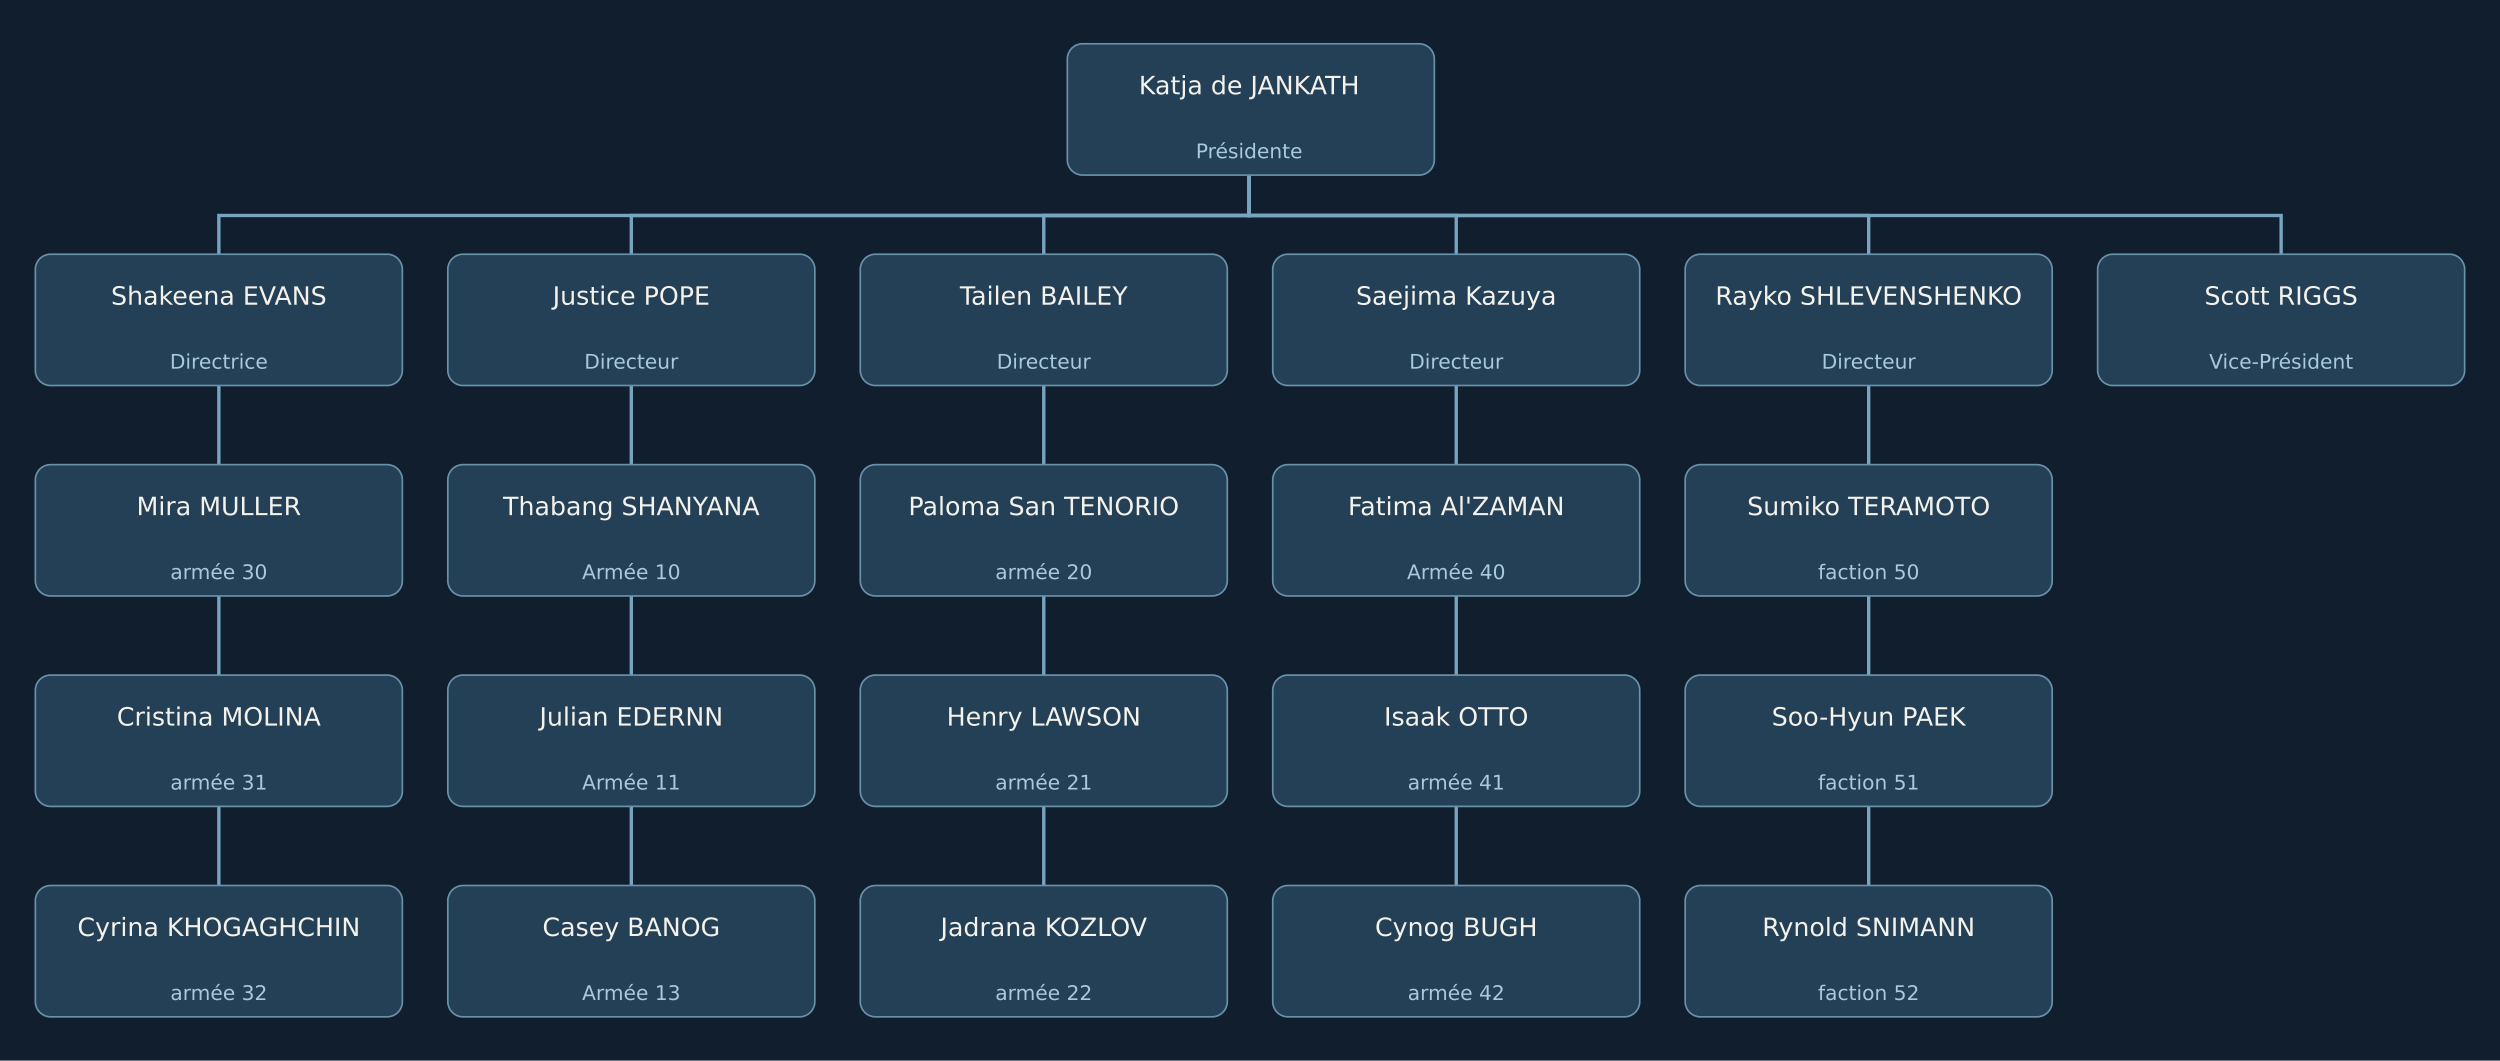
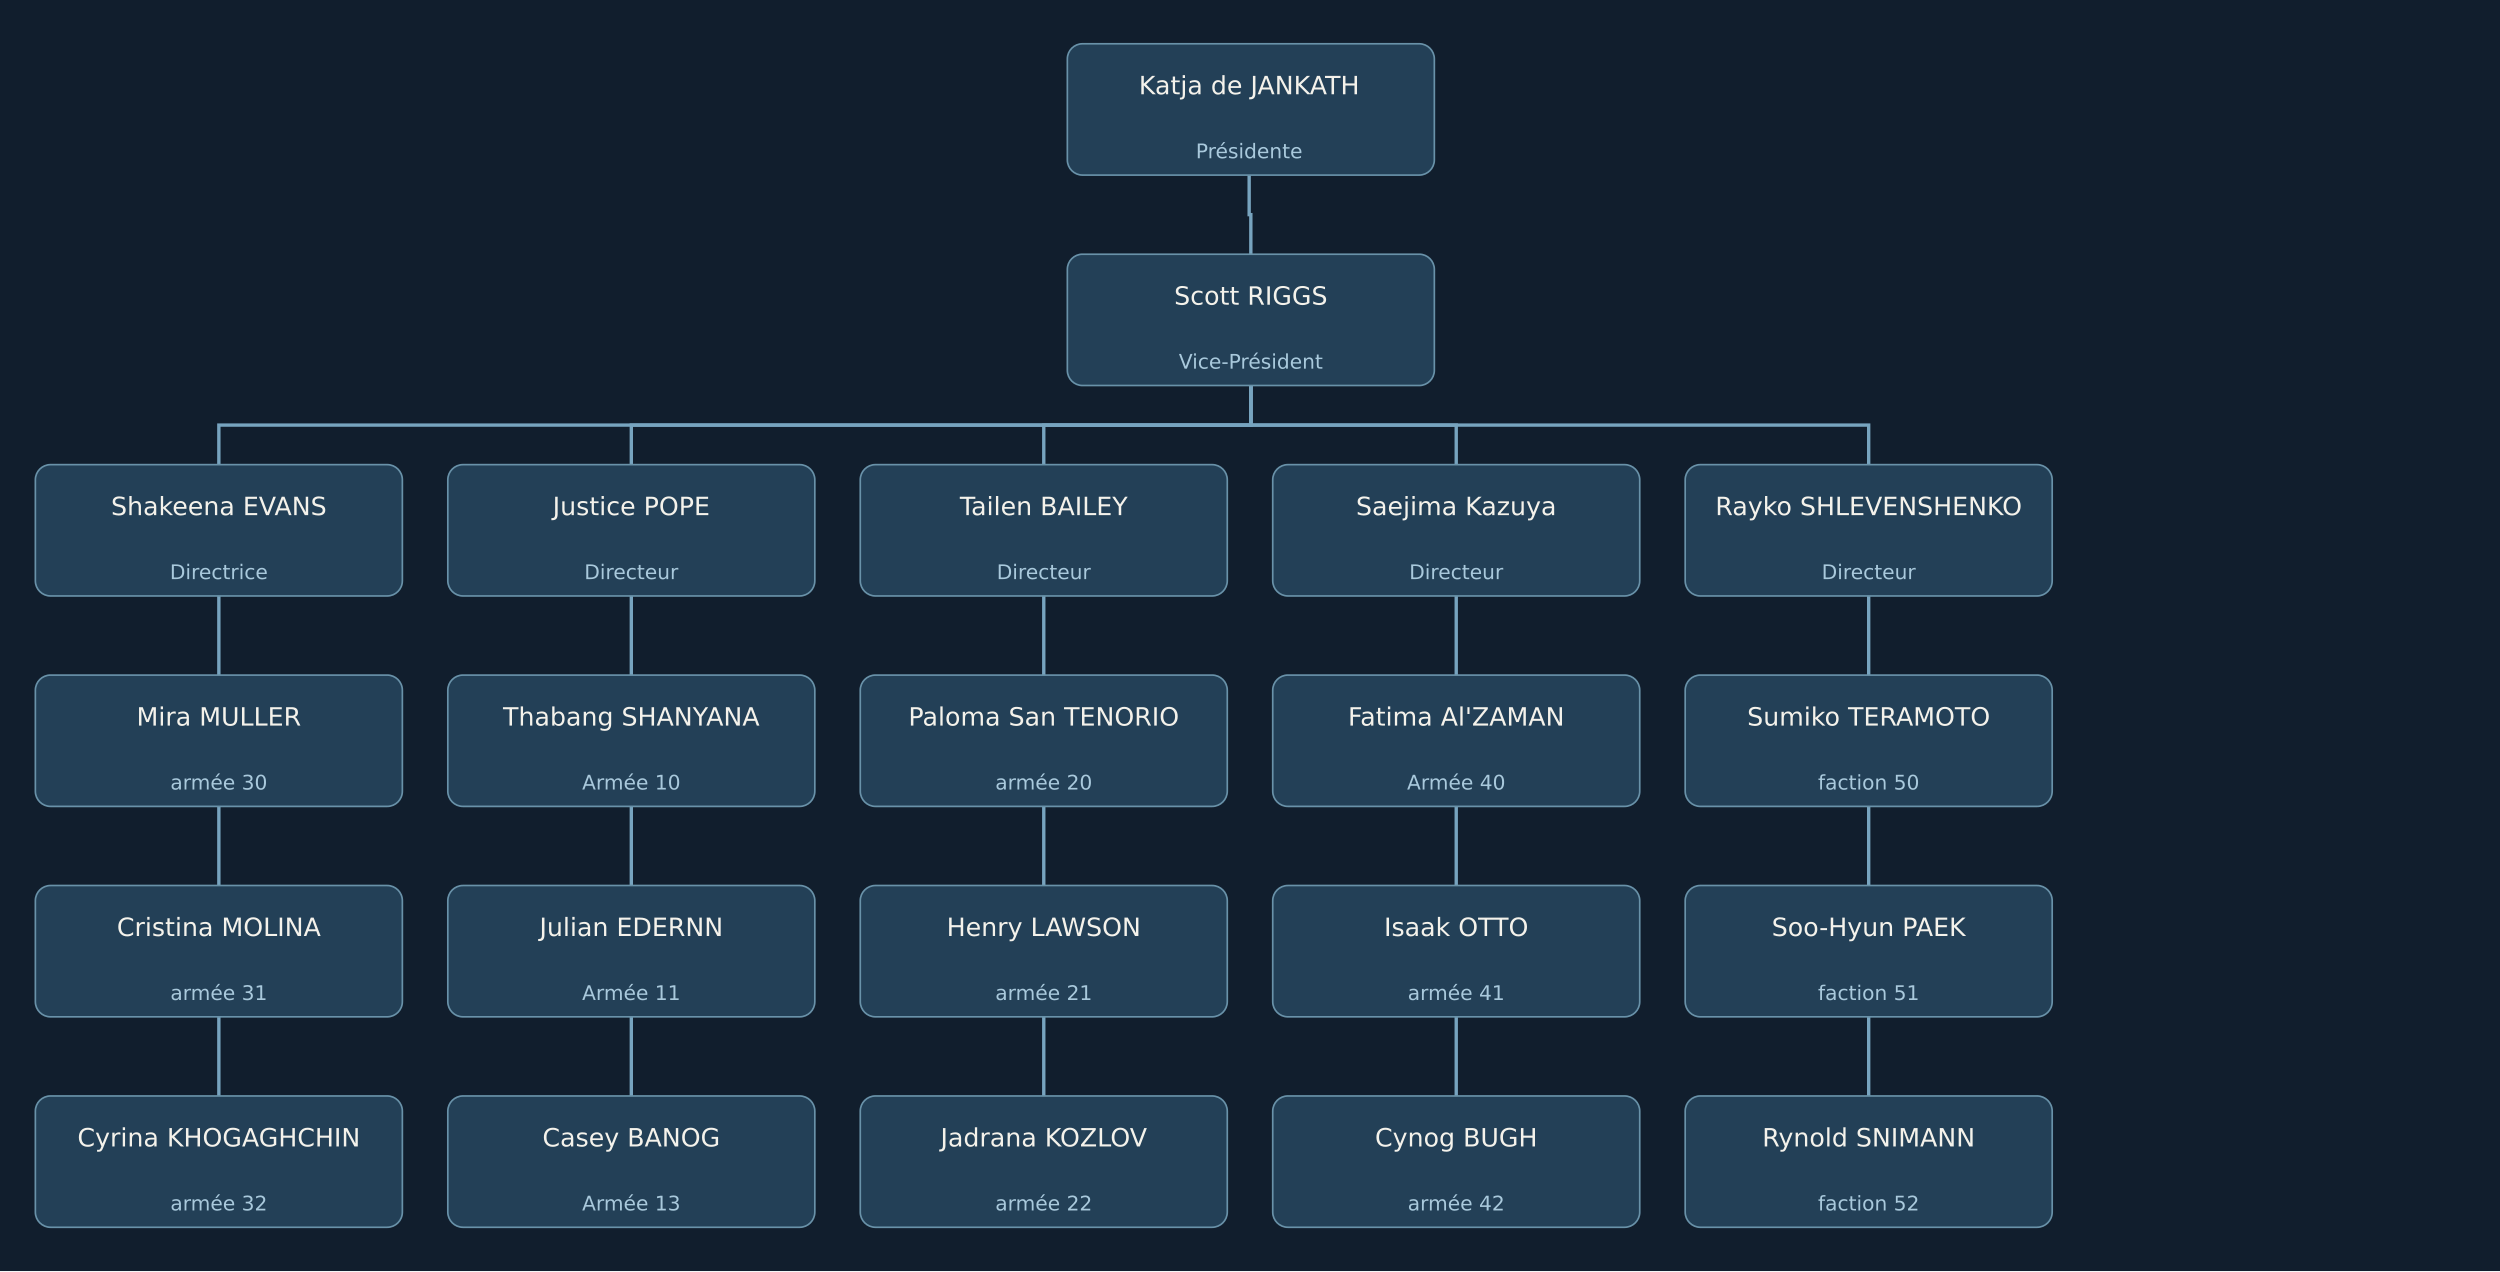
- <svg xmlns="http://www.w3.org/2000/svg" viewBox="0 0 1485 630" role="img" aria-label="Organigramme de ushkoll-security">
+ <svg xmlns="http://www.w3.org/2000/svg" viewBox="0 0 1485 755" role="img" aria-label="Organigramme de ushkoll-security">
  <rect width="100%" height="100%" fill="#111e2d" />
-   <path d="M375 478 V502 H375 V527" fill="none" stroke="#77a4bf" stroke-width="2" />
-   <path d="M742 103 V128 H130 V152" fill="none" stroke="#77a4bf" stroke-width="2" />
-   <path d="M130 228 V252 H130 V277" fill="none" stroke="#77a4bf" stroke-width="2" />
-   <path d="M742 103 V128 H375 V152" fill="none" stroke="#77a4bf" stroke-width="2" />
-   <path d="M865 353 V378 H865 V402" fill="none" stroke="#77a4bf" stroke-width="2" />
-   <path d="M742 103 V128 H620 V152" fill="none" stroke="#77a4bf" stroke-width="2" />
-   <path d="M620 478 V502 H620 V527" fill="none" stroke="#77a4bf" stroke-width="2" />
-   <path d="M375 353 V378 H375 V402" fill="none" stroke="#77a4bf" stroke-width="2" />
-   <path d="M1110 353 V378 H1110 V402" fill="none" stroke="#77a4bf" stroke-width="2" />
-   <path d="M742 103 V128 H865 V152" fill="none" stroke="#77a4bf" stroke-width="2" />
-   <path d="M742 103 V128 H1110 V152" fill="none" stroke="#77a4bf" stroke-width="2" />
-   <path d="M742 103 V128 H1355 V152" fill="none" stroke="#77a4bf" stroke-width="2" />
-   <path d="M130 353 V378 H130 V402" fill="none" stroke="#77a4bf" stroke-width="2" />
-   <path d="M865 228 V252 H865 V277" fill="none" stroke="#77a4bf" stroke-width="2" />
-   <path d="M620 228 V252 H620 V277" fill="none" stroke="#77a4bf" stroke-width="2" />
-   <path d="M865 478 V502 H865 V527" fill="none" stroke="#77a4bf" stroke-width="2" />
-   <path d="M620 353 V378 H620 V402" fill="none" stroke="#77a4bf" stroke-width="2" />
-   <path d="M1110 478 V502 H1110 V527" fill="none" stroke="#77a4bf" stroke-width="2" />
-   <path d="M130 478 V502 H130 V527" fill="none" stroke="#77a4bf" stroke-width="2" />
-   <path d="M1110 228 V252 H1110 V277" fill="none" stroke="#77a4bf" stroke-width="2" />
-   <path d="M375 228 V252 H375 V277" fill="none" stroke="#77a4bf" stroke-width="2" />
+   <path d="M375 603 V627.5 H375 V652" fill="none" stroke="#77a4bf" stroke-width="2" />
+   <path d="M743 228 V252.5 H130 V277" fill="none" stroke="#77a4bf" stroke-width="2" />
+   <path d="M130 353 V377.5 H130 V402" fill="none" stroke="#77a4bf" stroke-width="2" />
+   <path d="M743 228 V252.5 H375 V277" fill="none" stroke="#77a4bf" stroke-width="2" />
+   <path d="M865 478 V502.5 H865 V527" fill="none" stroke="#77a4bf" stroke-width="2" />
+   <path d="M743 228 V252.5 H620 V277" fill="none" stroke="#77a4bf" stroke-width="2" />
+   <path d="M620 603 V627.5 H620 V652" fill="none" stroke="#77a4bf" stroke-width="2" />
+   <path d="M375 478 V502.5 H375 V527" fill="none" stroke="#77a4bf" stroke-width="2" />
+   <path d="M1110 478 V502.5 H1110 V527" fill="none" stroke="#77a4bf" stroke-width="2" />
+   <path d="M743 228 V252.5 H865 V277" fill="none" stroke="#77a4bf" stroke-width="2" />
+   <path d="M743 228 V252.5 H1110 V277" fill="none" stroke="#77a4bf" stroke-width="2" />
+   <path d="M742 103 V127.5 H743 V152" fill="none" stroke="#77a4bf" stroke-width="2" />
+   <path d="M130 478 V502.5 H130 V527" fill="none" stroke="#77a4bf" stroke-width="2" />
+   <path d="M865 353 V377.5 H865 V402" fill="none" stroke="#77a4bf" stroke-width="2" />
+   <path d="M620 353 V377.5 H620 V402" fill="none" stroke="#77a4bf" stroke-width="2" />
+   <path d="M865 603 V627.5 H865 V652" fill="none" stroke="#77a4bf" stroke-width="2" />
+   <path d="M620 478 V502.5 H620 V527" fill="none" stroke="#77a4bf" stroke-width="2" />
+   <path d="M1110 603 V627.5 H1110 V652" fill="none" stroke="#77a4bf" stroke-width="2" />
+   <path d="M130 603 V627.5 H130 V652" fill="none" stroke="#77a4bf" stroke-width="2" />
+   <path d="M1110 353 V377.5 H1110 V402" fill="none" stroke="#77a4bf" stroke-width="2" />
+   <path d="M375 353 V377.5 H375 V402" fill="none" stroke="#77a4bf" stroke-width="2" />
+   <rect x="21" y="651" width="218" height="78" rx="9" fill="#234057" stroke="#6992a9" />
+   <text x="130" y="681" text-anchor="middle" fill="#f4f2eb" font-family="DejaVu Sans, sans-serif" font-size="15">Cyrina KHOGAGHCHIN</text>
+   <text x="130" y="719" text-anchor="middle" fill="#a9c9dc" font-family="DejaVu Sans, sans-serif" font-size="12">armée 32</text>
  <rect x="21" y="526" width="218" height="78" rx="9" fill="#234057" stroke="#6992a9" />
-   <text x="130" y="556" text-anchor="middle" fill="#f4f2eb" font-family="DejaVu Sans, sans-serif" font-size="15">Cyrina KHOGAGHCHIN</text>
-   <text x="130" y="594" text-anchor="middle" fill="#a9c9dc" font-family="DejaVu Sans, sans-serif" font-size="12">armée 32</text>
+   <text x="130" y="556" text-anchor="middle" fill="#f4f2eb" font-family="DejaVu Sans, sans-serif" font-size="15">Cristina MOLINA</text>
+   <text x="130" y="594" text-anchor="middle" fill="#a9c9dc" font-family="DejaVu Sans, sans-serif" font-size="12">armée 31</text>
  <rect x="21" y="401" width="218" height="78" rx="9" fill="#234057" stroke="#6992a9" />
-   <text x="130" y="431" text-anchor="middle" fill="#f4f2eb" font-family="DejaVu Sans, sans-serif" font-size="15">Cristina MOLINA</text>
-   <text x="130" y="469" text-anchor="middle" fill="#a9c9dc" font-family="DejaVu Sans, sans-serif" font-size="12">armée 31</text>
+   <text x="130" y="431" text-anchor="middle" fill="#f4f2eb" font-family="DejaVu Sans, sans-serif" font-size="15">Mira MULLER</text>
+   <text x="130" y="469" text-anchor="middle" fill="#a9c9dc" font-family="DejaVu Sans, sans-serif" font-size="12">armée 30</text>
  <rect x="21" y="276" width="218" height="78" rx="9" fill="#234057" stroke="#6992a9" />
-   <text x="130" y="306" text-anchor="middle" fill="#f4f2eb" font-family="DejaVu Sans, sans-serif" font-size="15">Mira MULLER</text>
-   <text x="130" y="344" text-anchor="middle" fill="#a9c9dc" font-family="DejaVu Sans, sans-serif" font-size="12">armée 30</text>
-   <rect x="21" y="151" width="218" height="78" rx="9" fill="#234057" stroke="#6992a9" />
-   <text x="130" y="181" text-anchor="middle" fill="#f4f2eb" font-family="DejaVu Sans, sans-serif" font-size="15">Shakeena EVANS</text>
-   <text x="130" y="219" text-anchor="middle" fill="#a9c9dc" font-family="DejaVu Sans, sans-serif" font-size="12">Directrice</text>
+   <text x="130" y="306" text-anchor="middle" fill="#f4f2eb" font-family="DejaVu Sans, sans-serif" font-size="15">Shakeena EVANS</text>
+   <text x="130" y="344" text-anchor="middle" fill="#a9c9dc" font-family="DejaVu Sans, sans-serif" font-size="12">Directrice</text>
+   <rect x="266" y="651" width="218" height="78" rx="9" fill="#234057" stroke="#6992a9" />
+   <text x="375" y="681" text-anchor="middle" fill="#f4f2eb" font-family="DejaVu Sans, sans-serif" font-size="15">Casey BANOG</text>
+   <text x="375" y="719" text-anchor="middle" fill="#a9c9dc" font-family="DejaVu Sans, sans-serif" font-size="12">Armée 13</text>
  <rect x="266" y="526" width="218" height="78" rx="9" fill="#234057" stroke="#6992a9" />
-   <text x="375" y="556" text-anchor="middle" fill="#f4f2eb" font-family="DejaVu Sans, sans-serif" font-size="15">Casey BANOG</text>
-   <text x="375" y="594" text-anchor="middle" fill="#a9c9dc" font-family="DejaVu Sans, sans-serif" font-size="12">Armée 13</text>
+   <text x="375" y="556" text-anchor="middle" fill="#f4f2eb" font-family="DejaVu Sans, sans-serif" font-size="15">Julian EDERNN</text>
+   <text x="375" y="594" text-anchor="middle" fill="#a9c9dc" font-family="DejaVu Sans, sans-serif" font-size="12">Armée 11</text>
  <rect x="266" y="401" width="218" height="78" rx="9" fill="#234057" stroke="#6992a9" />
-   <text x="375" y="431" text-anchor="middle" fill="#f4f2eb" font-family="DejaVu Sans, sans-serif" font-size="15">Julian EDERNN</text>
-   <text x="375" y="469" text-anchor="middle" fill="#a9c9dc" font-family="DejaVu Sans, sans-serif" font-size="12">Armée 11</text>
+   <text x="375" y="431" text-anchor="middle" fill="#f4f2eb" font-family="DejaVu Sans, sans-serif" font-size="15">Thabang SHANYANA</text>
+   <text x="375" y="469" text-anchor="middle" fill="#a9c9dc" font-family="DejaVu Sans, sans-serif" font-size="12">Armée 10</text>
  <rect x="266" y="276" width="218" height="78" rx="9" fill="#234057" stroke="#6992a9" />
-   <text x="375" y="306" text-anchor="middle" fill="#f4f2eb" font-family="DejaVu Sans, sans-serif" font-size="15">Thabang SHANYANA</text>
-   <text x="375" y="344" text-anchor="middle" fill="#a9c9dc" font-family="DejaVu Sans, sans-serif" font-size="12">Armée 10</text>
-   <rect x="266" y="151" width="218" height="78" rx="9" fill="#234057" stroke="#6992a9" />
-   <text x="375" y="181" text-anchor="middle" fill="#f4f2eb" font-family="DejaVu Sans, sans-serif" font-size="15">Justice POPE</text>
-   <text x="375" y="219" text-anchor="middle" fill="#a9c9dc" font-family="DejaVu Sans, sans-serif" font-size="12">Directeur</text>
+   <text x="375" y="306" text-anchor="middle" fill="#f4f2eb" font-family="DejaVu Sans, sans-serif" font-size="15">Justice POPE</text>
+   <text x="375" y="344" text-anchor="middle" fill="#a9c9dc" font-family="DejaVu Sans, sans-serif" font-size="12">Directeur</text>
+   <rect x="511" y="651" width="218" height="78" rx="9" fill="#234057" stroke="#6992a9" />
+   <text x="620" y="681" text-anchor="middle" fill="#f4f2eb" font-family="DejaVu Sans, sans-serif" font-size="15">Jadrana KOZLOV</text>
+   <text x="620" y="719" text-anchor="middle" fill="#a9c9dc" font-family="DejaVu Sans, sans-serif" font-size="12">armée 22</text>
  <rect x="511" y="526" width="218" height="78" rx="9" fill="#234057" stroke="#6992a9" />
-   <text x="620" y="556" text-anchor="middle" fill="#f4f2eb" font-family="DejaVu Sans, sans-serif" font-size="15">Jadrana KOZLOV</text>
-   <text x="620" y="594" text-anchor="middle" fill="#a9c9dc" font-family="DejaVu Sans, sans-serif" font-size="12">armée 22</text>
+   <text x="620" y="556" text-anchor="middle" fill="#f4f2eb" font-family="DejaVu Sans, sans-serif" font-size="15">Henry LAWSON</text>
+   <text x="620" y="594" text-anchor="middle" fill="#a9c9dc" font-family="DejaVu Sans, sans-serif" font-size="12">armée 21</text>
  <rect x="511" y="401" width="218" height="78" rx="9" fill="#234057" stroke="#6992a9" />
-   <text x="620" y="431" text-anchor="middle" fill="#f4f2eb" font-family="DejaVu Sans, sans-serif" font-size="15">Henry LAWSON</text>
-   <text x="620" y="469" text-anchor="middle" fill="#a9c9dc" font-family="DejaVu Sans, sans-serif" font-size="12">armée 21</text>
+   <text x="620" y="431" text-anchor="middle" fill="#f4f2eb" font-family="DejaVu Sans, sans-serif" font-size="15">Paloma San TENORIO</text>
+   <text x="620" y="469" text-anchor="middle" fill="#a9c9dc" font-family="DejaVu Sans, sans-serif" font-size="12">armée 20</text>
  <rect x="511" y="276" width="218" height="78" rx="9" fill="#234057" stroke="#6992a9" />
-   <text x="620" y="306" text-anchor="middle" fill="#f4f2eb" font-family="DejaVu Sans, sans-serif" font-size="15">Paloma San TENORIO</text>
-   <text x="620" y="344" text-anchor="middle" fill="#a9c9dc" font-family="DejaVu Sans, sans-serif" font-size="12">armée 20</text>
-   <rect x="511" y="151" width="218" height="78" rx="9" fill="#234057" stroke="#6992a9" />
-   <text x="620" y="181" text-anchor="middle" fill="#f4f2eb" font-family="DejaVu Sans, sans-serif" font-size="15">Tailen BAILEY</text>
-   <text x="620" y="219" text-anchor="middle" fill="#a9c9dc" font-family="DejaVu Sans, sans-serif" font-size="12">Directeur</text>
+   <text x="620" y="306" text-anchor="middle" fill="#f4f2eb" font-family="DejaVu Sans, sans-serif" font-size="15">Tailen BAILEY</text>
+   <text x="620" y="344" text-anchor="middle" fill="#a9c9dc" font-family="DejaVu Sans, sans-serif" font-size="12">Directeur</text>
+   <rect x="756" y="651" width="218" height="78" rx="9" fill="#234057" stroke="#6992a9" />
+   <text x="865" y="681" text-anchor="middle" fill="#f4f2eb" font-family="DejaVu Sans, sans-serif" font-size="15">Cynog BUGH</text>
+   <text x="865" y="719" text-anchor="middle" fill="#a9c9dc" font-family="DejaVu Sans, sans-serif" font-size="12">armée 42</text>
  <rect x="756" y="526" width="218" height="78" rx="9" fill="#234057" stroke="#6992a9" />
-   <text x="865" y="556" text-anchor="middle" fill="#f4f2eb" font-family="DejaVu Sans, sans-serif" font-size="15">Cynog BUGH</text>
-   <text x="865" y="594" text-anchor="middle" fill="#a9c9dc" font-family="DejaVu Sans, sans-serif" font-size="12">armée 42</text>
+   <text x="865" y="556" text-anchor="middle" fill="#f4f2eb" font-family="DejaVu Sans, sans-serif" font-size="15">Isaak OTTO</text>
+   <text x="865" y="594" text-anchor="middle" fill="#a9c9dc" font-family="DejaVu Sans, sans-serif" font-size="12">armée 41</text>
  <rect x="756" y="401" width="218" height="78" rx="9" fill="#234057" stroke="#6992a9" />
-   <text x="865" y="431" text-anchor="middle" fill="#f4f2eb" font-family="DejaVu Sans, sans-serif" font-size="15">Isaak OTTO</text>
-   <text x="865" y="469" text-anchor="middle" fill="#a9c9dc" font-family="DejaVu Sans, sans-serif" font-size="12">armée 41</text>
+   <text x="865" y="431" text-anchor="middle" fill="#f4f2eb" font-family="DejaVu Sans, sans-serif" font-size="15">Fatima Al'ZAMAN</text>
+   <text x="865" y="469" text-anchor="middle" fill="#a9c9dc" font-family="DejaVu Sans, sans-serif" font-size="12">Armée 40</text>
  <rect x="756" y="276" width="218" height="78" rx="9" fill="#234057" stroke="#6992a9" />
-   <text x="865" y="306" text-anchor="middle" fill="#f4f2eb" font-family="DejaVu Sans, sans-serif" font-size="15">Fatima Al'ZAMAN</text>
-   <text x="865" y="344" text-anchor="middle" fill="#a9c9dc" font-family="DejaVu Sans, sans-serif" font-size="12">Armée 40</text>
-   <rect x="756" y="151" width="218" height="78" rx="9" fill="#234057" stroke="#6992a9" />
-   <text x="865" y="181" text-anchor="middle" fill="#f4f2eb" font-family="DejaVu Sans, sans-serif" font-size="15">Saejima Kazuya</text>
-   <text x="865" y="219" text-anchor="middle" fill="#a9c9dc" font-family="DejaVu Sans, sans-serif" font-size="12">Directeur</text>
+   <text x="865" y="306" text-anchor="middle" fill="#f4f2eb" font-family="DejaVu Sans, sans-serif" font-size="15">Saejima Kazuya</text>
+   <text x="865" y="344" text-anchor="middle" fill="#a9c9dc" font-family="DejaVu Sans, sans-serif" font-size="12">Directeur</text>
+   <rect x="1001" y="651" width="218" height="78" rx="9" fill="#234057" stroke="#6992a9" />
+   <text x="1110" y="681" text-anchor="middle" fill="#f4f2eb" font-family="DejaVu Sans, sans-serif" font-size="15">Rynold SNIMANN</text>
+   <text x="1110" y="719" text-anchor="middle" fill="#a9c9dc" font-family="DejaVu Sans, sans-serif" font-size="12">faction 52</text>
  <rect x="1001" y="526" width="218" height="78" rx="9" fill="#234057" stroke="#6992a9" />
-   <text x="1110" y="556" text-anchor="middle" fill="#f4f2eb" font-family="DejaVu Sans, sans-serif" font-size="15">Rynold SNIMANN</text>
-   <text x="1110" y="594" text-anchor="middle" fill="#a9c9dc" font-family="DejaVu Sans, sans-serif" font-size="12">faction 52</text>
+   <text x="1110" y="556" text-anchor="middle" fill="#f4f2eb" font-family="DejaVu Sans, sans-serif" font-size="15">Soo-Hyun PAEK</text>
+   <text x="1110" y="594" text-anchor="middle" fill="#a9c9dc" font-family="DejaVu Sans, sans-serif" font-size="12">faction 51</text>
  <rect x="1001" y="401" width="218" height="78" rx="9" fill="#234057" stroke="#6992a9" />
-   <text x="1110" y="431" text-anchor="middle" fill="#f4f2eb" font-family="DejaVu Sans, sans-serif" font-size="15">Soo-Hyun PAEK</text>
-   <text x="1110" y="469" text-anchor="middle" fill="#a9c9dc" font-family="DejaVu Sans, sans-serif" font-size="12">faction 51</text>
+   <text x="1110" y="431" text-anchor="middle" fill="#f4f2eb" font-family="DejaVu Sans, sans-serif" font-size="15">Sumiko TERAMOTO</text>
+   <text x="1110" y="469" text-anchor="middle" fill="#a9c9dc" font-family="DejaVu Sans, sans-serif" font-size="12">faction 50</text>
  <rect x="1001" y="276" width="218" height="78" rx="9" fill="#234057" stroke="#6992a9" />
-   <text x="1110" y="306" text-anchor="middle" fill="#f4f2eb" font-family="DejaVu Sans, sans-serif" font-size="15">Sumiko TERAMOTO</text>
-   <text x="1110" y="344" text-anchor="middle" fill="#a9c9dc" font-family="DejaVu Sans, sans-serif" font-size="12">faction 50</text>
-   <rect x="1001" y="151" width="218" height="78" rx="9" fill="#234057" stroke="#6992a9" />
-   <text x="1110" y="181" text-anchor="middle" fill="#f4f2eb" font-family="DejaVu Sans, sans-serif" font-size="15">Rayko SHLEVENSHENKO</text>
-   <text x="1110" y="219" text-anchor="middle" fill="#a9c9dc" font-family="DejaVu Sans, sans-serif" font-size="12">Directeur</text>
-   <rect x="1246" y="151" width="218" height="78" rx="9" fill="#234057" stroke="#6992a9" />
-   <text x="1355" y="181" text-anchor="middle" fill="#f4f2eb" font-family="DejaVu Sans, sans-serif" font-size="15">Scott RIGGS</text>
-   <text x="1355" y="219" text-anchor="middle" fill="#a9c9dc" font-family="DejaVu Sans, sans-serif" font-size="12">Vice-Président</text>
+   <text x="1110" y="306" text-anchor="middle" fill="#f4f2eb" font-family="DejaVu Sans, sans-serif" font-size="15">Rayko SHLEVENSHENKO</text>
+   <text x="1110" y="344" text-anchor="middle" fill="#a9c9dc" font-family="DejaVu Sans, sans-serif" font-size="12">Directeur</text>
+   <rect x="634" y="151" width="218" height="78" rx="9" fill="#234057" stroke="#6992a9" />
+   <text x="743" y="181" text-anchor="middle" fill="#f4f2eb" font-family="DejaVu Sans, sans-serif" font-size="15">Scott RIGGS</text>
+   <text x="743" y="219" text-anchor="middle" fill="#a9c9dc" font-family="DejaVu Sans, sans-serif" font-size="12">Vice-Président</text>
  <rect x="634" y="26" width="218" height="78" rx="9" fill="#234057" stroke="#6992a9" />
  <text x="742" y="56" text-anchor="middle" fill="#f4f2eb" font-family="DejaVu Sans, sans-serif" font-size="15">Katja de JANKATH</text>
  <text x="742" y="94" text-anchor="middle" fill="#a9c9dc" font-family="DejaVu Sans, sans-serif" font-size="12">Présidente</text>
</svg>
